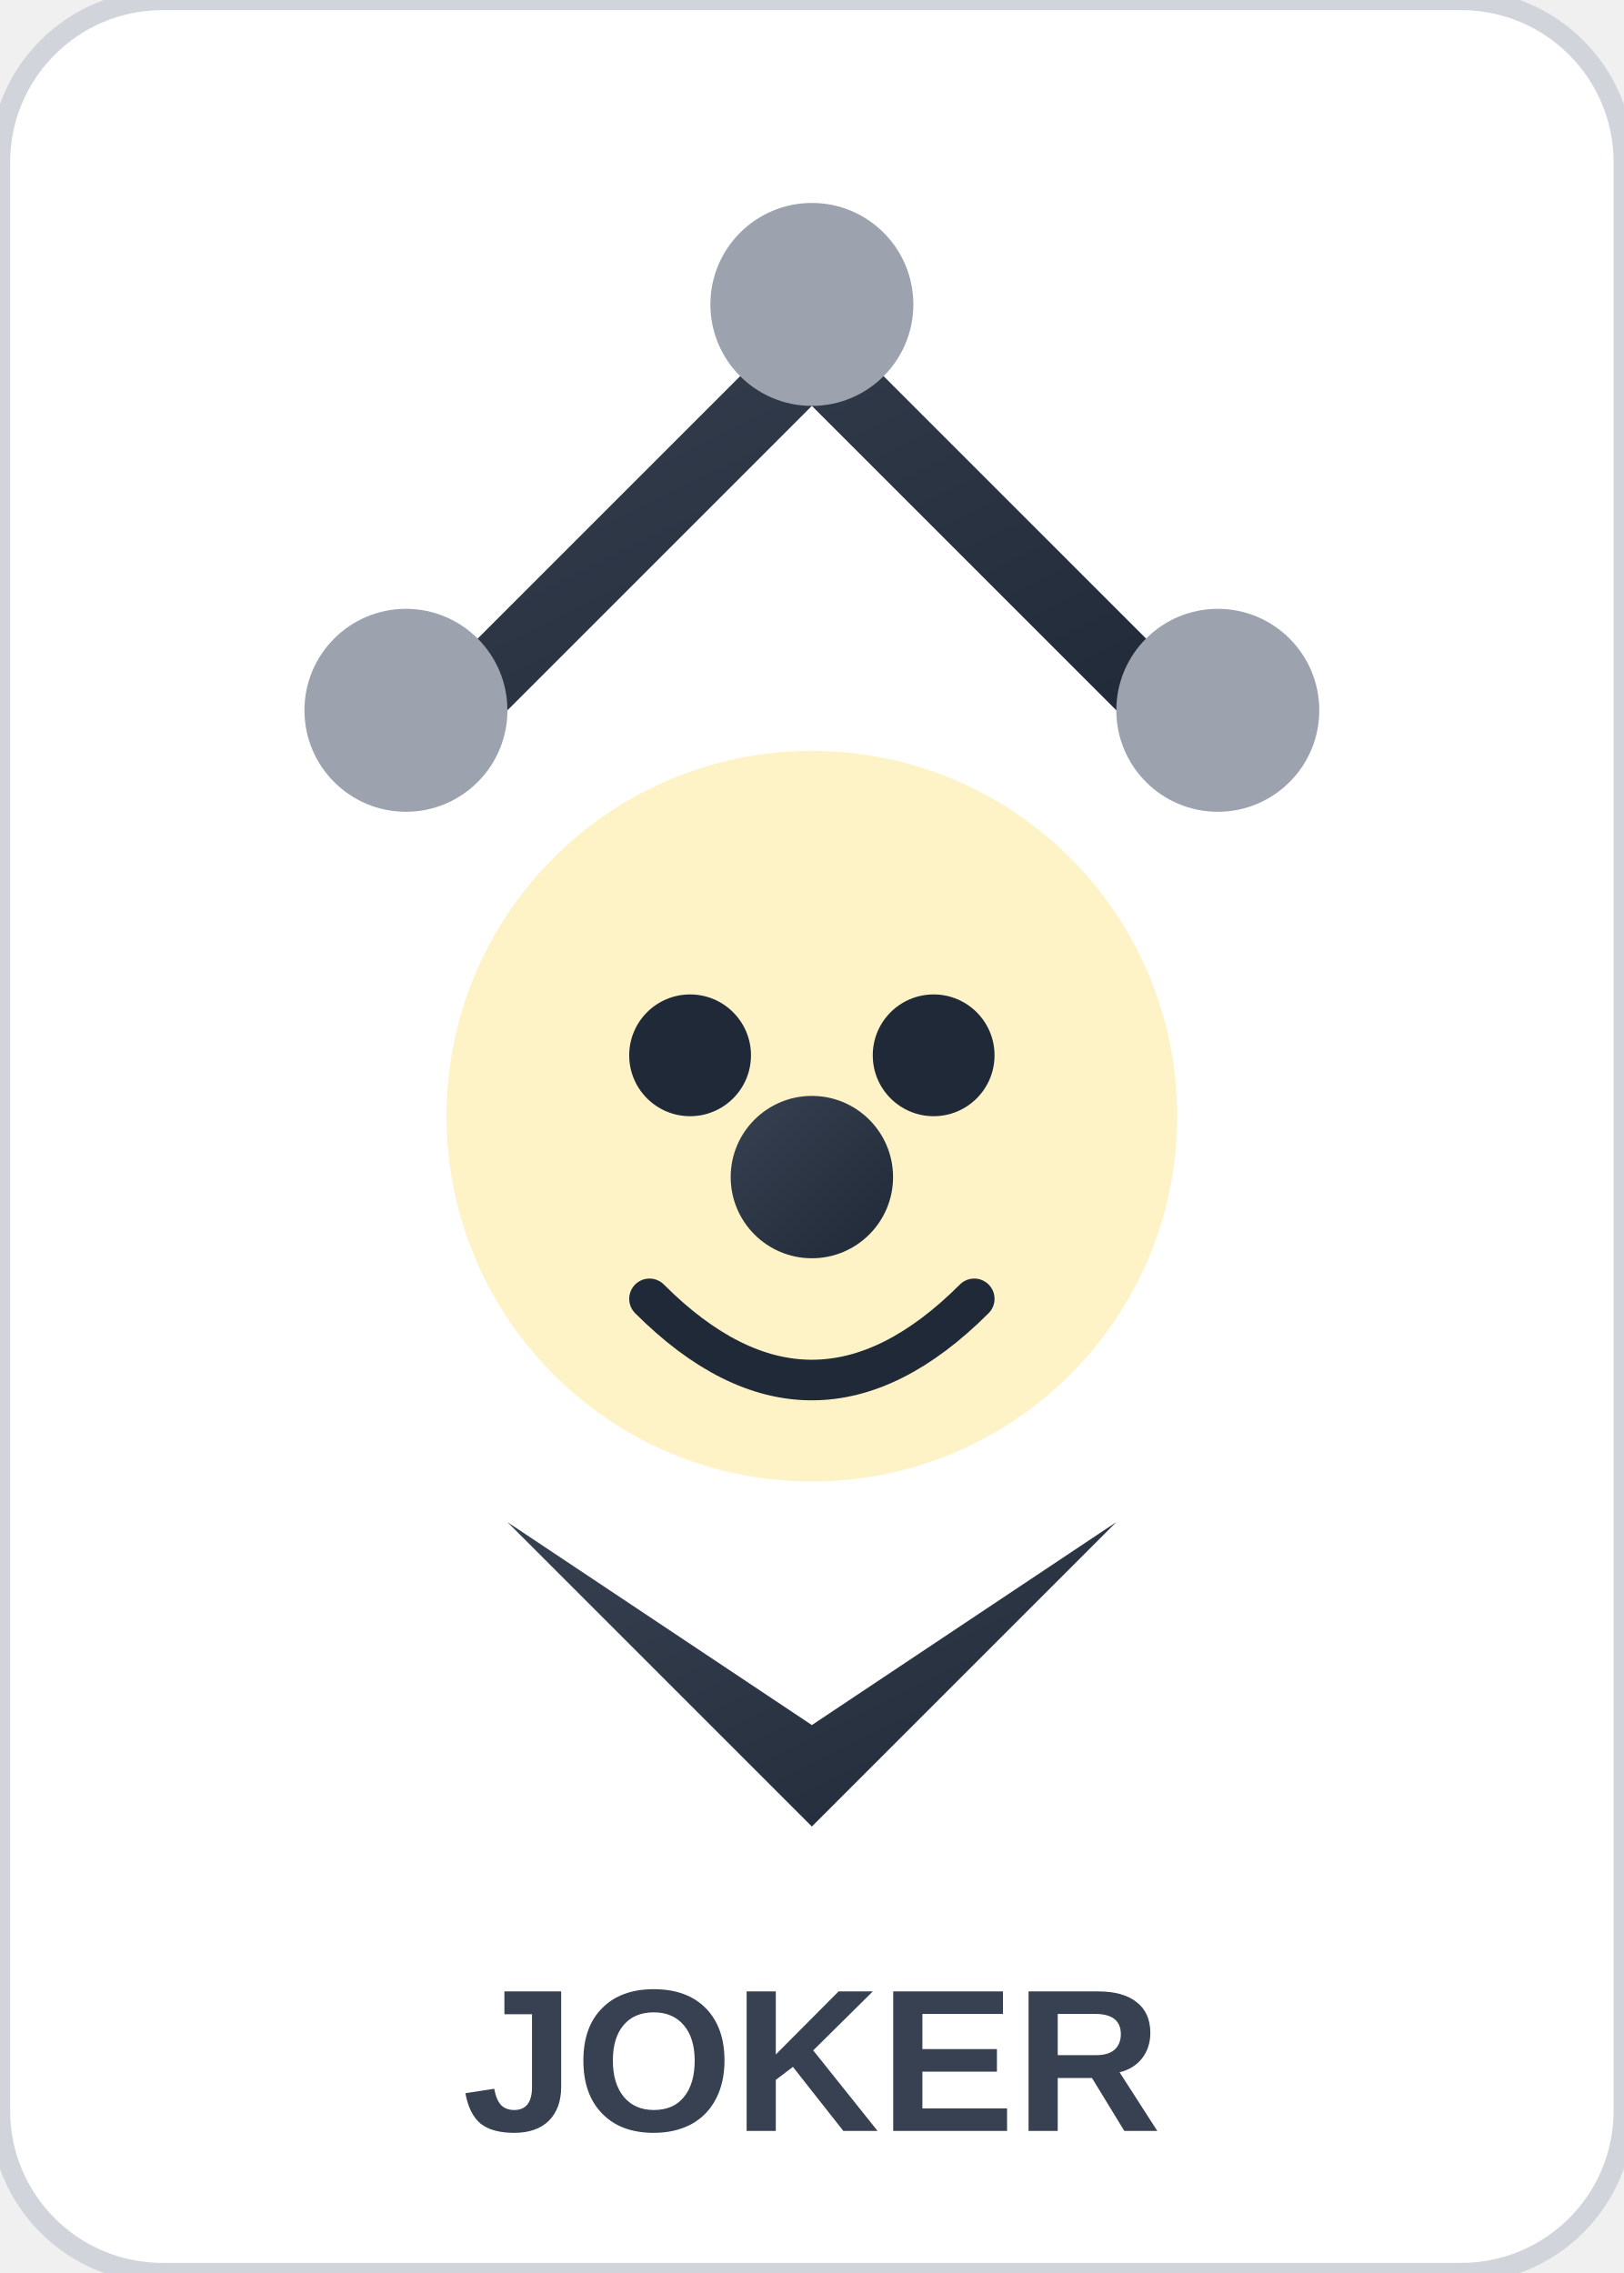
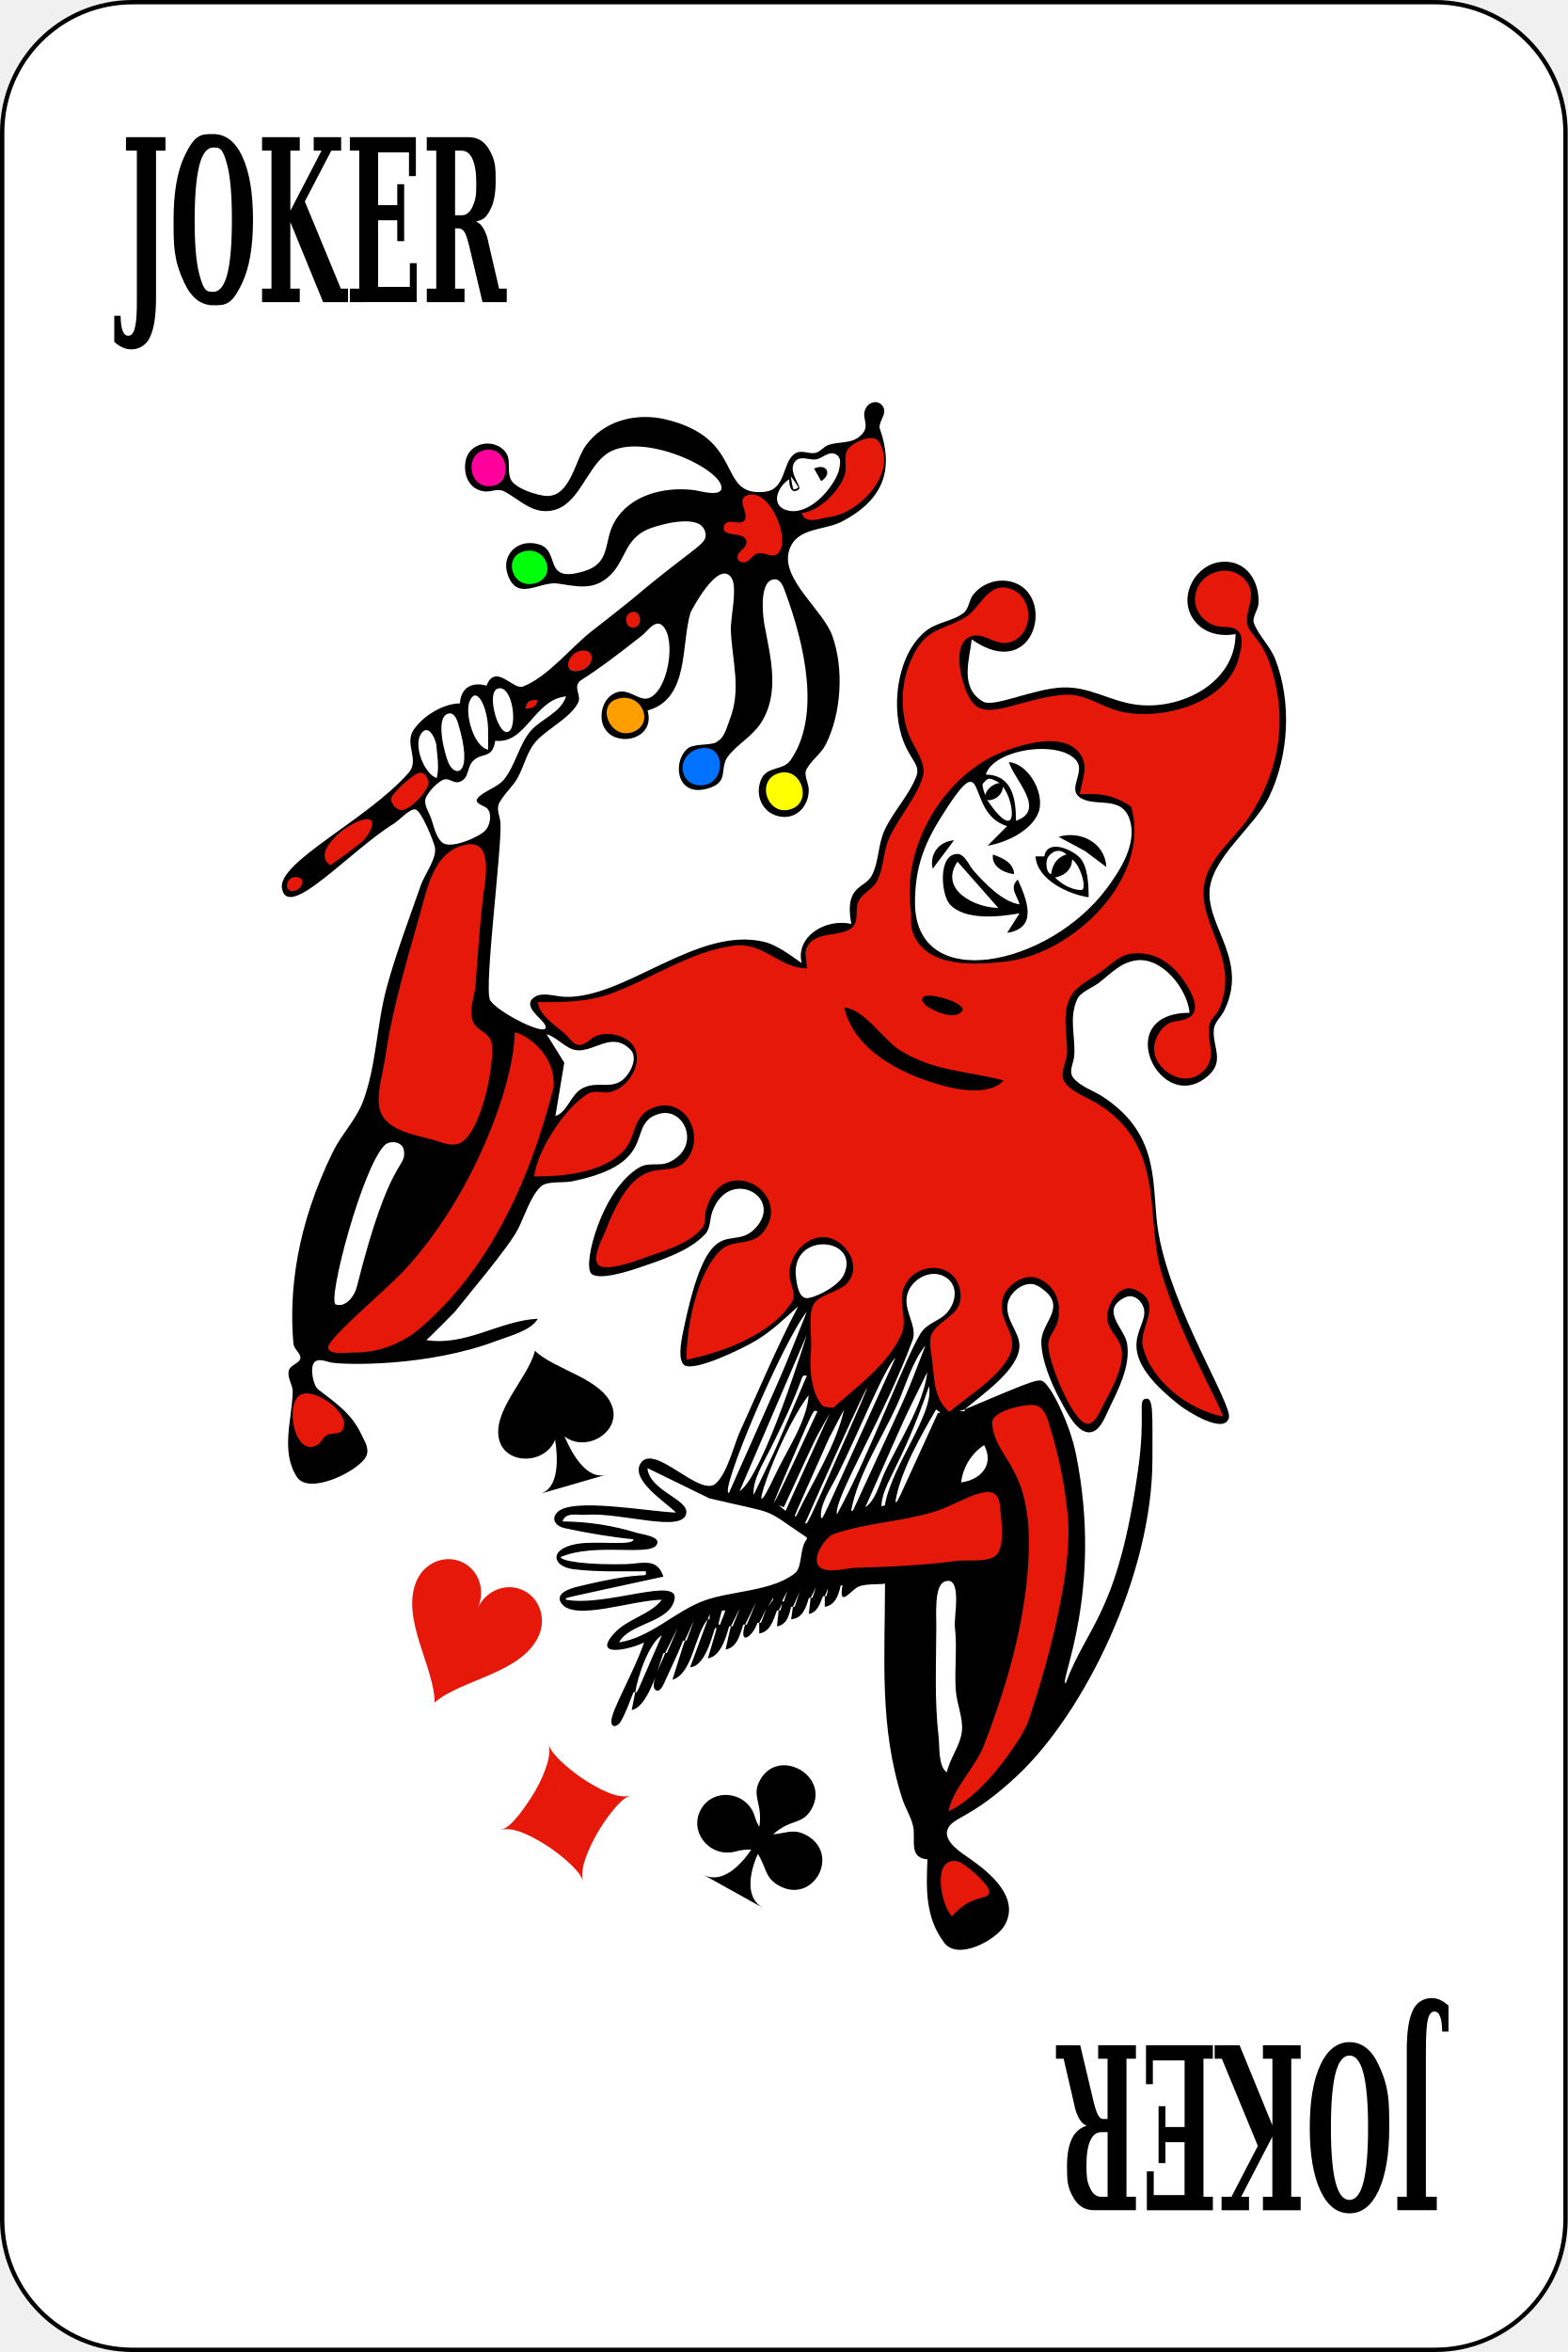
- <svg xmlns="http://www.w3.org/2000/svg" viewBox="0 0 80 112">
-   <defs>
-     <linearGradient id="blackGradient" x1="0%" y1="0%" x2="100%" y2="100%">
-       <stop offset="0%" style="stop-color:#374151" />
-       <stop offset="100%" style="stop-color:#1f2937" />
-     </linearGradient>
-   </defs>
-   <rect width="80" height="112" rx="8" fill="white" stroke="#d1d5db" stroke-width="1" />
-   <path d="M20 35 L40 15 L60 35 L55 35 L40 20 L25 35 Z" fill="url(#blackGradient)" />
-   <circle cx="20" cy="35" r="5" fill="#9ca3af" />
-   <circle cx="40" cy="15" r="5" fill="#9ca3af" />
-   <circle cx="60" cy="35" r="5" fill="#9ca3af" />
-   <circle cx="40" cy="55" r="18" fill="#fef3c7" />
-   <circle cx="34" cy="52" r="3" fill="#1f2937" />
-   <circle cx="46" cy="52" r="3" fill="#1f2937" />
-   <circle cx="40" cy="58" r="4" fill="url(#blackGradient)" />
-   <path d="M32 64 Q40 72 48 64" stroke="#1f2937" stroke-width="2" fill="none" stroke-linecap="round" />
-   <path d="M25 75 L40 85 L55 75 L50 80 L40 90 L30 80 Z" fill="url(#blackGradient)" />
-   <text x="40" y="105" font-family="Arial, sans-serif" font-size="10" font-weight="bold" fill="#374151" text-anchor="middle">JOKER</text>
+ <svg xmlns="http://www.w3.org/2000/svg" width="360" height="540" preserveAspectRatio="none" viewBox="0 0 360 540">
+   <rect width="359" height="539" x=".5" y=".5" fill="#fff" stroke="#000" rx="29.94" ry="29.94" />
+   <path d="M332.63 460.46v5.97h-1.45q-.05-2.38-.48-3.48-.43-1.12-1.3-1.11-1.1 0-1.53 1.88-.43 1.9-.43 7.07v33.57h2.5v3.08h-9.06v-3.08h2.17v-33.77q0-6.15 1.38-9a4.6 4.6 0 0 1 4.42-2.84q.94 0 1.87.42.94.44 1.9 1.29m-22.71 8.4q4.26 0 6.68 5.22c2.42 5.22 2.43 8.3 2.43 14.42s-.81 10.93-2.43 14.42-3.84 5.24-6.68 5.24q-4.3 0-6.71-5.23-2.43-5.23-2.43-14.43t2.44-14.42 6.7-5.22m0 3.08q-2.18 0-3.23 4.08t-1.05 12.48 1.05 12.5q1.05 4.08 3.23 4.08 2.15 0 3.2-4.12t1.05-12.47q0-8.31-1.05-12.43t-3.2-4.12m-11.23-2.36v3.08h-2.16v31.7h2.16v3.09h-8.66v-3.09h2.16v-13.8l-7.16 13.8h1.8v3.09h-6.3v-3.09h2.27l6.06-11.68-8.27-20.02h-1.65v-3.08h5.73l7.53 18.39v-15.3h-2.17v-3.1zm-20.16 0v3.08h-2.16v31.7h2.16v3.09h-15.16v-8.93h1.58v5.45h7.08v-12.14h-4.4v4.79h-1.57v-13.06h1.58v4.79h4.4v-15.3h-7.29v5.46h-1.58v-8.93zm-28.95 18.46q-.99-.33-1.68-1.49a10 10 0 0 1-1.2-3.36l-2.44-10.53h-1.76v-3.08h5.57l2.71 11.43q.8 3.55 1.35 4.52c.55.97.87.98 1.52.98h.7v-13.85h-2.16v-3.09h8.67v3.09h-2.17v31.7h2.17v3.08h-9.66q-2.95 0-4.56-2.65c-1.6-2.65-1.6-4.28-1.6-7.53q0-3.96 1.14-6.26a5.4 5.4 0 0 1 3.4-2.96m4.78 1.49h-1.49q-1.6 0-2.49 1.93-.87 1.92-.88 5.5c-.01 3.59.3 4.23.88 5.5s1.42 1.9 2.5 1.9h1.48zM26.24 78.48V72.5h1.45q.05 2.37.48 3.48t1.3 1.1q1.1 0 1.52-1.88c.42-1.88.44-3.61.44-7.07V34.57h-2.5V31.5H38v3.09h-2.17v33.77q0 6.15-1.37 9a4.6 4.6 0 0 1-4.43 2.84q-.93 0-1.87-.43a6 6 0 0 1-1.9-1.28m22.71-8.4q-4.26 0-6.68-5.23c-2.42-5.23-2.43-8.29-2.43-14.41q0-9.19 2.43-14.43c2.43-5.24 3.84-5.24 6.68-5.24q4.3 0 6.71 5.23t2.42 14.44q0 9.18-2.43 14.41c-2.43 5.23-3.86 5.23-6.7 5.23m0-3.09q2.18 0 3.23-4.08t1.05-12.47q0-8.42-1.05-12.5c-1.05-4.08-1.78-4.08-3.23-4.08q-2.15 0-3.2 4.12T44.7 50.44t1.05 12.44c1.05 4.1 1.77 4.11 3.2 4.11m11.23 2.37v-3.09h2.16v-31.7h-2.16V31.5h8.66v3.09h-2.16v13.8l7.16-13.8h-1.8V31.5h6.3v3.09h-2.26L70 46.26l8.27 20.01h1.65v3.09H74.2l-7.53-18.39v15.3h2.17v3.09zm20.16 0v-3.09h2.16v-31.7h-2.16V31.5H95.5v8.93h-1.58v-5.45h-7.09V47.1h4.4v-4.8h1.58v13.07h-1.58v-4.8h-4.4v15.3h7.29v-5.45h1.57v8.93zm28.95-18.47q.99.32 1.68 1.49a10 10 0 0 1 1.2 3.36l2.44 10.53h1.76v3.09h-5.57l-2.71-11.44q-.8-3.54-1.35-4.52-.56-.97-1.52-.97h-.71v13.85h2.16v3.08h-8.66v-3.09h2.17v-31.7H98V31.5h9.66q2.95 0 4.56 2.66c1.6 2.66 1.6 4.27 1.6 7.52q0 3.97-1.13 6.26c-1.13 2.3-1.9 2.52-3.41 2.96m-4.78-1.48h1.5q1.6 0 2.49-1.93c.89-1.93.88-3.13.88-5.51s-.3-4.22-.88-5.49-1.42-1.9-2.5-1.9h-1.48z" />
+   <path fill="#E6180A" d="m216.95 427.7-1.5 2.92 1.55 10.12 4.04-.7 8-5.44-8.9-8.5zm75.94-274.53c-3.92-6.29-5.86-10.07-5.45-12.55.37-2.25 3.06-5.13-2.56-9.6-3.34-2.65-17.56 1.32-7.8 13.12 9.08 1.14 7.87-.82 5.9 8.89-13.64 14-21.3 9.54-33.97 6.32-15.57-2.63-18.97 6.96-25.83.94-6-20.37 3.72-12.54 6.82-11.29 7-2.98 5.28-.84 7.1-9.17-3.63-5.8-1.8-4.4-7.6-5.99-4.77 2.22-3.05.66-7.44 7.26-10.38 4.53-16.12 6.27-15.03 24.83 5.2 11.03 4.44 8.3 4.35 12.63-8.27 12.88-6 7.56-10.33 22.93-5.7 4.93-4.5 2.53-4.85 10.15-1.69 4.24-11.8-2.1-11.38 10.3-16.1-9.66-20.24-5.45-42.51 4.87-11.73 3.13-7.56 2.66-18.27 2.4-1.49.74-4.15-.05 7.45 11.22 4.33-.27 2.12.18 10.05-2.19 1.42.93 8.88 2.83.42 11.29-4.27.1-8.93-1.6-17.7 13.94-1.26 2.23-1.6 5.14-2.6 8.35 19.3-3.55 14.35-1.83 22.76-7.34 7.6-16.76 12.7-8.5 14.4-2.68-4.04 6.97-1.43 5.32-11.17 6.7-8.5 8.45-5.72 3.72-11.87 21.59 4.06 3.85 17.19-1.24 26.28-7.55 1.04-5.52 2.01-13.23 12.78-8.4 1.85 5.03 2.09 2.85-1.2 9.18-11.17 3.32-9.81 1.04-16.33 21.65 0 9.88-1.4 8.26 5.45 7.2 13.36-6.37 13.1-5.37 20.44-13.55-4.26-18.36 9.77-12.34 9.98-12.27 2.71 4.35 5.46 5.62-7.52 12.49.33 22.78-.22 17.93 1.83 24.12 3.1.84 4.8 4.12 20.38-15.94-.13-11.69-1.1-14.64 8.22-15.17 8.79 5.28.97 10.54-3.3 13.9.43 6.7.05 15.94 5.62 19.18 14.25-12.1 11.05-8.6 15.04-15.8-2.44-7.98-5.58-12.33 3.86-15.37 6.85 5.55 6.56 3.8 2.18 14.25 3.88 13.29 1.72 8.91 9.06 19.4.73-.02 6.3 2.21 9.98-18.35-4.68-7.68-4.2-6.97-1.06-11.99 4.74-.08 3.29-.97 6.05 3.88-2.74 8.94-4.26 15.46 16.93 25.4 2.42-1.99 2.62 4.26-14.12-37.53-1.7-15.58-.95-10.28-3.17-23.42-6.98-11.28-3.1-7.33-17.77-17.07.16-14.9-.23-10.5 1.54-19.82 16.33-11.12 14.19-11.03 24.24-3.6 3.66 9.46 3.84 8.3-1.4 8.4-5 2.81-3.67.88-5.48 8.25 5.46 9.54 7.87 7.13 12.85 5 3.8-9.79-1.7-7.18 3.59-14.66 4.95-15.68-7.5-19.94-2.16-32.8 5.14-6.6 8.01-10.09 10.66-13.2 8-18.24 5.1-24.84 3.66-32.73M250.7 210c-16.59 10.6-10.55 8.26-26.44 11.06l-10.08-2.09-4.74-6.77c.38-15.06-1-9.62 5.4-23.88l6.79-10.05 11-6.13s3.34-.37 4.68-.57l6.46-.43 4.6 3.67c-1.16 6.53-1.07 4.86-.6 7.71 6.76.63 4.11-.1 11.64 3.55l.94 5.93c-3.34 11.2-1.25 7.07-9.65 18" />
+   <path fill="#E6180A" d="m248 158.9.82.96-13.7 12.29-.82-.96zm-130.39 77.27 6.22 1.4 4.37 7.47-4.82 23.27-12.5 23.36-19.16 19.77H74.84l-2.72-3.7 21.52-19.5 17.24-28.27zm110.03 89.42 2.7-2.04 7.76-1.92 2.48 2.26 4.16 15.81 1.46 8.58-1.13 16.03-6.4 26.1-4.73 11.5-7.65 9.94-9.34 6.44.68-4.52 7.87-12.98 4.61-13.67 4.16-18.4 1.46-13.1-2.02-14.68-5.85-10.5zm-58.9-212.77 7.86.69 4.32 9.85-3.3 7.18-10.87-1.34-1.75-10.18zm24.47-9.9 6.46-3.16 2.58.9.93 3.35v3.13l-1.83 5.29-6.37 5.74-11.16 2.57-.8-3.1 3.97-1.24 5.44-5.36z" />
+   <path fill="#FF009C" d="M116.31 107.36c0 2.48-1.9 4.5-4.23 4.5s-4.22-2.02-4.22-4.5 1.89-4.5 4.22-4.5 4.23 2 4.23 4.5" />
+   <path fill="#00FF0A" d="M126.19 130.2c0 2.3-1.97 4.17-4.4 4.17s-4.4-1.87-4.4-4.18 1.97-4.18 4.4-4.18 4.4 1.87 4.4 4.18" />
+   <path fill="#FF9E00" d="M148.26 164.33c0 2.4-2.14 4.36-4.77 4.36-2.64 0-4.78-1.95-4.78-4.36s2.14-4.36 4.78-4.36c2.63 0 4.77 1.95 4.77 4.36" />
+   <path fill="#0072FF" d="M165.95 176.06c0 2.65-2.1 4.8-4.67 4.8s-4.68-2.15-4.68-4.8 2.1-4.8 4.68-4.8a4.74 4.74 0 0 1 4.67 4.8" />
+   <path fill="#FF0" d="M184.62 181.97c0 2.93-2.12 5.3-4.74 5.3s-4.74-2.37-4.74-5.3 2.12-5.29 4.74-5.29 4.74 2.37 4.74 5.3" />
+   <path fill="#E6180A" d="M135.67 149.91c.68 1.13.05 2.76-1.41 3.65-1.47.9-3.21.7-3.9-.43s-.05-2.76 1.41-3.65c1.47-.89 3.21-.7 3.9.43m11.35-7.58c0 1.06-.73 1.9-1.64 1.9s-1.65-.84-1.65-1.9.74-1.9 1.65-1.9 1.64.85 1.64 1.9m-23.35 18.24c.2.23.05.68-.4 1.18s-1.1.98-1.72 1.23-1.08.24-1.22-.03c-.2-.22-.05-.68.4-1.18.44-.5 1.1-.98 1.72-1.23s1.09-.24 1.22.03m-34.96 22.98 7.75-7.23 3.62 3.66-7.75 7.22zm-15.9 11.9 11.28-9.14 3.22 3.73-11.29 9.14zm-3.57 6.16c.38.42.4 1.1.08 1.75s-.97 1.17-1.66 1.36c-.7.19-1.32.01-1.64-.46-.38-.43-.4-1.1-.07-1.75s.97-1.18 1.65-1.37 1.32 0 1.64.47M68.1 320.08l2.98-1.08 4.3 2.3 3.9 3.65.04 3.87-8.32 4.35-4.17-2.78.42-8.31zM113 195.66c-3.21 42.7-4.63 34.53 2.85 43.24-7.07 27.27-4.01 22.3-12.86 26.33-20.22-7.65-16.65-4.57-17.67-13.24 7.9-38.74 4.48-26.02 14.25-53.8 2.12-3.45 10.27-7.34 13.43-2.53m77.95 155.86 26.34-6.06 6.82-2.93 4.97-.48 1.3 2.4.12 11.88-2.1 1.98-37.18 2.94-3.81-.68-.26-5.08z" />
+   <path d="m243.08 192.12 6.1 3.28 4.88 3.66c-.3-5.61-5.96-8.43-10.98-6.94m-3.26 4.5h-2.03c.38 5.36 7.5 8.69 12.2 9.39 0-2.66-.12-7.27-2.15-9.23-1.97-1.9-7.37-4.16-8.02-.17m.77.28c.34-.6 2.2-2.7 4.32-.7-.7.18-3.1.98-3.52 4.5-1.14-.24-1.34-2.65-.8-3.8m8.01 7.35c-.3.31-3.56.04-6.33-2.78 3.94-.79 3.93-3.75 3.92-4.16 1.96 1.44 3.23 6.12 2.41 6.94" />
+   <path d="M247.96 182.32c.3-2.37 1.67-5.38.81-7.76-2.99-8.23-17.65-2.86-22.37-.08-11.44 6.74-19.12 21.14-17.25 34.39.26 1.83-.24 3.48.47 5.3 3.16 8.18 14.24 7.37 21.26 6.6 15.58-1.7 33.6-19.18 28.87-35.59-4.92-3.28-8.2-2.86-11.8-2.86m-21.72-2.98c.78-.79 1.22-.8 3.36.46-.9-.13-3.18 1.22-3.28 2.79 0 0-.5-1.08-.57-1.65-.1-.77-.37-.74.49-1.6m4.07 1.3c2.65 3.04 3.93 14.04-3.65 3 1.16.39 3.56-.81 3.65-3m23.86 23.32c-13.31 17.92-44.03 24.4-44.04 3.27 0-7.92 2-13.35 6.22-20 10.98-17.35 4.95-.53 14.93 2.44l-4.47 4.5c4.23-.73 9.72-3.25 11.56-7.35 1.88-4.22-2-11.44-6.68-11.85 1.06 3.86 8.8 11.03 1.62 13.48 0-5.05-.81-10.47-6.91-10.62 1.78-5.94 17.08-8.07 20.85-3.12 1.9 2.5-1.88 6.2.48 8.17 3.38 2.82 9.98-.74 11.79 5.57 1.56 5.45-2.32 11.42-5.35 15.51" />
+   <path d="M234.13 207.64c-3.96-.6-8-4.86-10.58-7.76-.93-1.05-2.03-3.82-3.66-3.82-4.58 0-3.76 9.27-1.83 11.49 3.4 3.9 11.6 2.96 16.07 2.13l-2.85 4.5c7.25-1.14 4.48-7.74 2.44-12.25-2.03 1.94-.18 3.51.4 5.7m-14.24-9.8 9.36 10.61c-5.17 0-13.76-4.08-9.36-10.61m-32.94-90.24 1.63 2.86c2.66-1.63 1.22-4.21-1.63-2.86m27.25 91.87 4.88-6.53c-3.4.23-5.7 3.13-4.88 6.53m18.7 1.23c-.2-2.66-2.58-3.68-4.87-4.5-.4 2.72 2.44 4.23 4.88 4.5m-39.04 30.62c2.44 10.54 14.63 16 24 18.28 3.67.89 9.9 1.57 12.61-1.54-8.3-2.16-15.9-2.06-23.59-6.78-4.07-2.5-8.34-9.55-13.02-9.96m26.99.92c1.64-1.8-7.54-4.54-8.8-3.36-.95.91.7 2.12 1.34 2.49 1.71 1 5.7 2.81 7.46.87" />
+   <path d="M292.83 151.3c-1.16-2.99-3.76-5.33-4.86-8.15-.55-1.43.93-3.04 1.02-4.51.32-5.2-2.8-10.14-8.5-9.64-5.9.51-9.92 7.71-6.62 12.9 2.16 3.4 6.13 4.37 9.87 3.68-.1 11.47-12.9 17.68-23.18 16.15-5.9-.87-10.43-4.16-16.67-3.89-6.56.29-15.68 4.65-18.12 3.25-5.5-3.16-3.12-9.7-2.62-14.29 14.6 10.3 19.64-10.66 8.95-13.28a8.6 8.6 0 0 0-8.69 3.1c-.88 1.2-.93 3.13-2.1 4.08-2.32 1.88-6.1 2.1-8.66 4.14-5.43 4.32-7.22 12.99-6.52 19.52 1.02 9.53 5.59 10.41 4.32 13.81-1.61 4.32-5.33 8.14-7.31 12.4-1.53 3.27-1.3 7.39-2.95 10.46-1.64 3.07-6.37 2.11-4.7 11.1-5.7-1.34-12.87 2.75-11.4 8.98-2.45-1.7-5.6-4.12-8.53-4.85-15.37-3.8-32.16 13.2-45.96 12.6-2.04-.08-5-1.16-6.8.02-3.1 2.02 1.5 4.82 2.32 6.34 2.04 3.78-11.24-2.9-12.6-5.66-1.41-2.85 2.82-35.4 2.4-40.71-.12-1.5-1-2.97-.3-4.43 1.04-2.1 3.1-3.74 4.26-5.85 1.59-2.9 2.13-6.2 4.49-8.66 2.58-2.7 7.59-5.14 9.36-8.53.79-1.52-.66-2.92-.05-4.3.68-1.51.49.13 14.8-11.21 1.21-.96 3.03-3.84 4.69-2.2 3.21 3.19 1.2 15.04-3.17 16.6-2.32.83-4.6-2.47-7.6-1.23-2.14.88-3.24 3.08-3.26 5.31-.06 7.9 12.81 6.6 10.57-1.23 9.65-2.64 7.64-15.1 9.85-22.45.07-.23 6.32-12.35 9.37-8.08 1.54 2.17-.22 9.3-.1 12.16.3 7.05 2.46 13.48-.24 20.42-.61 1.55-1.17 4.08-2.7 4.94-1.07 1.16-4.5.49-6.67 1.5-4.03 2.87-3.1 12.07 4.91 9.23 4.32-1.53 2-4.47 4.06-7.2 2.16-2.83 5.6-4.59 7.55-7.65 4.44-6.93 2.18-15.1.82-22.46-.4-2.16-1.36-10.53 2.42-10.53 1.43 0 2.05 2.12 2.44 3.18 4.28 11.65 8.2 28.22 1.1 38.38-1.72 2.46-5.47 1.25-6.78 4.5-1.41 3.52.27 7.49 4.07 8.35 4.07.93 7.07-2.43 6.9-6.3-.07-1.45-1.21-3.17-.5-4.5 1.14-2.13 3.31-3.5 4.43-5.72 3.6-7.17 4.18-17.37 1.5-24.9-2.13-5.97-11.94-13.07-9.93-19.6 1.66-5.42 8-4.46 12.24-6.7 9.6-5.07 11.86-12.06 8.55-21.4-.23-1.64 1.77-3.23.79-4.91-.88-1.51-2.84-1.3-3.75 0-1.82 2.59 1.5 4.41-1.8 6.95-2.05 1.6-4.72 1-7.04 1.85-1.08.39-1.85 1.58-2.95 1.8-1.75.34-3.3-.97-4.97.36-2.63 2.1-1.83 8.08-6.72 8.58-11.21 1.13-4.08-12.24-22.78-16.65-6.65-1.57-14.14.25-18.31 6.1-2.42 3.39-3.54 11.68-8.94 11.5-2.1-.08-7.43-1.76-8.28-3.9-1.05-2.65.71-5.24-2.33-7.26-2.85-1.9-7.15-.6-7.94 2.86-.74 3.26.66 6.86 4.32 7.26 1.48.16 3.04-.75 4.4-.05 3.69 1.9 6.46 5.3 11.06 4.43 5.99-1.13 7.72-9.2 12.2-12.75 7.3-5.78 25.93 2.63 26.7 7.23.46 2.69-5.15.96-6.37.82-6.78-.81-14.64 1.1-18.2 7.35-2.58 4.52-.66 9.4-7.01 11.3-9.52 2.88-5.3-4.57-10.18-6.13-4.8-1.55-8.8 2.19-7.38 6.67 2.12 6.64 7.32 1.73 11.45 2.26 4 .52 7.73 1.7 11.37-1.2 4.6-3.65 3.68-9.24 10.19-11.54 2.7-.95 11.1-3.23 12.34.69.98 3.1-1.5 2.79-16.82 15.76a569 569 0 0 1-9.08 7.17c-4.86 3.76-10.14 10.57-15.88 12.78-2.27.88-6.27-5.5-8.37-.2-3.38-.98-5.94.55-6.1 4.08-3.79 0-8.57 2.9-10.68 6.14-2.13 3.25 1.5 6.84-1.12 9.81-9.54 10.83-30.11 20.47-29.07 26.5 1.33 7.67 15.66-8.7 25.82-14.93 1.05-.65 3.58-3.45 4.83-3.18 1.39.3 4.2 7.33 4.48 8.73.48 2.45-2.4 6.26-3.21 8.57-2.73 7.84-5.73 15.69-7.9 23.69-2.28 8.42-2.35 17.98-5.44 26.13-1.57 4.12-4.89 7.44-6.85 11.43-8.36 17.03-10.17 31.95-9.1 44.1.12 1.28 1.63 2.14 1.6 3.26-.02 1.23-2.28 1.54-2.64 2.89-.46 1.74.9 3.24.87 4.87-.11 6.28-2.86 13.68.98 19.6 2.77 4.26 14.18-1.36 15.87-4.7.9-1.8-.38-3.56-1.09-5.1-2.16-4.7-5.9-7.23-9.9-10.3-1.14-.88-1.96-4.96-.92-6.19.91-1.07 2.67-.26 3.77-.02 2.9.6 22.2 1.09 38.24-5 2.8-1.05 7.82-2.31 9.35-5.03-8.7.41-16.47 6.36-25.62 4.9.14.03 6.54-6.46 6.54-6.46 2.87-3.64 12.3-14.77 14.43-18.85 1.5-2.87 2.96-7.74 5.36-9.96 1.41-1.31 5.15-.77 7.02-1.15 21.05-4.23 11.98-13.5 20.33-15.57 5.7-1.42 9.58 7.74 2.04 11.17-2.26 1.02-4.58-.16-6.92 1.25-8.43 5.07-12.86 21.91-10.98 24.22 1.54 1.88 9.05-.59 10.98-1.25 4.95-1.7 11.55-3.76 15.23-7.7 1.26-1.36 1.04-3.42 1.63-5.1 3.7-10.5 16.63-3.5 9.94 3.68-5.67 6.1-10.72-5.67-16.76 24.5-.31 1.53-1.09 5.81.38 6.94 2.18 1.69 13.4-3.72 16.6-5.67 3.68-2.25 6.42-4.94 9.59-7.8-4.88 9.26-8.95 19.04-13.3 28.58-1.54 3.38-2.88 9.55-5.61 12.08-3.64 3.38-14.18-9.48-17.29-4.6-2.44 3.84 6.09 9.14 8.14 11.3-6.88-.3-23.9-3.52-27.25-.08-1.62 1.65-.22 3.24 1.62 3.64 5 1.1 10.78 2.06 15.86 2.57 0 1.63-8.54.25-13 1.06-6.6 1.18-5.61 5.2-.82 5.8 5.41.68 11.23.48 16.67.48 0 2.03 1.22-.62-15.86 3.58-1.63.4-5.35 1.59-3.41 3.95 3.17 3.88 15.9-.85 22.93-1-2.61 3.46-7.9 4.34-10.98 7.76-5.24 5.83 4.14 3.52 6.91 2.04-2.36 7-7.85 16.1-7.52 18.38.2 1.38 1.42.82 2.02 0 1.3-2.11 2.14-4.7 3.06-6.95h.41c.5-3.4 3.1-11.23 6.1-13.06-6.33 14.52-5.51 13.06-6.1 13.06l-.82 4.09c2.26-.37 4.1-4.01 5.43-7.52-.43 1.35-.57 2.52.09 2.95 1 .67 1.81-1.33 2.1-1.96 1.36-3.1 2.96-6.2 4.18-9.4h.4c2.72-6 2.58-5.99.41 0-.57 0 .01-1.32-3.25 8.98 4.68-1.39 5.07-10.47 8.13-13.88l.4-1.22c0 1.46.14 1.22-.4 1.22l-4.07 11.03c3.26-.27 4.77-6.13 5.7-8.98.57 0 .7-1.03-1.63 6.94 2.95-.48 4.15-4.77 4.88-7.35h.4c2.72-5.46 2.58-5.44.41 0-.57 0-.23-.77-1.62 5.3 2.64-.4 3.32-3.44 4.06-5.71h.41l2.35-4.75h.04L171.5 373h-.4c-1.52 4.9 1.62 3 2.84-.4.57 0 .16.49 2.03-3.28-1.4 3.76-1.06 3.26-1.62 3.27v2.45c2.56-.4 3.25-3.09 4.07-5.3.54 0 .27.26 1.22-1.64-.49 1.96-.27 1.63-.82 1.63l-.4 3.68c2.24-.4 2.77-2.45 3.25-4.5.56 0 .2.5 1.94-3.45-1.3 3.96-.98 3.45-1.53 3.46l-.4 2.85c2.6-.2 3.4-2.6 4.06-4.9.54 0 .2.4 1.63-2.45-.95 2.87-.68 2.45-1.22 2.45l-.41 3.68c1.98-.36 2.55-2.36 3.25-4.08.5 0 .32.26 1.06-1.62l.07.04c-.35 1.86-.22 1.57-.72 1.57v2.45c2.44-.4 3.14-2.67 3.66-4.9h.4c-.94 5.45 1.97.99 3.74.25 1.63-.67 4.23-.43 6.03-.66 0 16.98-1.36 32.88 3.98 49.4.68 2.1 1.92 4 2.44 6.14.76 3.03-1.19 7.4 3.33 7.75-.29 6.8-.54 13.38 3.9 19.2 3.13 4.1 11.95-.7 13.85-4.09 3.5-6.24-3.16-11.86-7.99-15.25-1.7-1.2-6.2-3.9-5.15-6.71 1.1-2.95 5.38-2.34 16.11-12.45 15.39-14.5 30.94-46.06 30.94-72.56 0-10.76.25-14.23-1.55-13.89-1.92.37.1 3.15-1.75 16.34-4.67 33.09-11.6 35.53-16.63 49-1.66 0 8.8-20.9 2.36-52.68-1.47-7.25-5.96-16.1-7.73-16.74-1.18-.43-2.6.1-17.81 6.53 0 .54.24.4-1.22.4l1.22-.4c3.64-3.15 12.68-9.2 12.57-14.7-.07-3.26-3.2-5.71-2.73-9.39.32-2.45 3.03-4.91 5.6-4.7 1 .1 1.79.66 2.56 1.24 5.48 4.15-.4 7.56-.4 12.03-.01 4.1 2.35 9.8 4.33 13.35 1.26 2.25 4.18 8.62 7.57 7.24 1.81-.74 2.79-3.42 3.57-5.06 2.16-4.5 5.06-9.93 4.22-15.12-.57-3.53-6.41-7.72-.44-10.62 2-.97 4.03.93 4.35 2.86.78 4.67-8.19 9.11 8.18 21.94 1.45 1.15 10.18 6.86 11.29 2.87.85-3.05-13.03-24.6-16.16-42.37-1.83-10.38 1.1-22.25-12.8-31.37-2.12-1.38-5.1-2.31-6.75-4.3-1.21-1.48.1-3.5.2-5.16.3-4.4-1.3-8.57.7-12.96.7-1.57 3.71-2.75 5.04-3.78 2.77-2.16 4.95-4.64 8.54-5.1 5.95-.79 11.73 6.66 12.2 12.04-18.41.04-6.57 24.25 4.39 14.35 3.76-3.4.72-6.8 1.2-10.68.2-1.58 1.64-2.7 2.32-4.08 5.66-11.4-3.65-18.98-3.33-27.36.3-7.73 10.28-14.84 13.6-21.64 4.63-9.47 5.35-21.88 1.48-31.83m-147.79 16.87c-4.97 1.51-8.22-6.27-3.23-7.72 5.69-1.66 8.77 6.03 3.23 7.72m17.03 12c-6.03 1.32-7.43-6.78-1.56-8.27 6-1.51 6.24 7.24 1.56 8.27m19.96 5.46c-5.5 2.32-8.63-6-3.62-7.96 5.37-2.11 8.23 6.02 3.62 7.96m-69.1-74.03c-5.38.76-6.5-7.64-1.22-8.33 4.95-.64 6.25 7.61 1.22 8.33m81.7-8.35c1.1-1.66 5.97-3.96 7.28-1.74 4.3 7.31-4.84 16.37-11.3 17.17-2.03.25-5.7 1.92-6.5-.87 4.01-.4 8.82-5.18 9.93-8.98.48-1.64-.4-4.09.59-5.58m-11.34 8.7c-.15.15-.78.5-1.05.39s-.63-2.97-.63-2.97 1.83 2.43 1.68 2.58m-2.03-1.9c-.14 1.25.4 3.73 2.21 2.28.75-.6-2.92-4.33-.75-6.52 1.22-1.23 3.18-.11 4.64-.32 1.4-.2 2.85-1.87 4.34-1.29 4.43 1.73-3.8 14.3-10.44 13.09-4.58-.83-2.87-5.51 0-7.24m-15.05 11.03c.48-2.7 3.86 0 4.84-1.75.93-1.63-2.3-4.96.85-5.7 4.76-1.14 8.9 8.7 7.43 12.35-1.25 3.07-3.28.6-5.4 1.12-1.21.3-1.62 1.75-2.86 1.99-.8.15-1.68-.23-1.7-1.07-.06-1.72 2.65-2.25 1.94-4.07-.76-1.91-5.5-.58-5.1-2.87m-43.93 12.97c-5 .8-6.8-6.57-1.62-7.53 5.22-.97 7.4 6.6 1.62 7.53m22.78 6.52c2.03-.6 2.67 2.98.75 3.47-2.16.56-2.82-2.86-.75-3.47M79 327.27c-.44 2.64-2.6 1.35-4.1 2.34-.83.55-1.16 1.65-2.05 2.15-5.26 3-7.62-9.75-3.72-11.59 3.1-1.46 10.43 3.68 9.87 7.1m54.26-177.82c3.9-.74 3.18 4.03-.41 4.58-3.93.6-2.46-4.04.4-4.58m-9.77 11.23c-.3 1.69-1.25 1.9-2.84 2.05.3-1.79 1.15-2 2.84-2.05m-9.23-2.57c3.5-1.26 4.84 9.51 2.25 9.95-2.25.39-4.81-9.02-2.25-9.95m-6.33 2.69c1.7-3.51 4.04 1.9 4.16 6.41q.04 2.46.02 4.9c-3.26-.54-5.55-8.46-4.18-11.31m-5.02 3.05c1.3-.39 1.97 1.18 2.27 2.14 3.73 12.19-.73 12.76-2.26 8.98-.77-1.9-3.06-10.22-.01-11.12m-6.26 4.7c1.63-2.56 3.25.8 3.54 2.34.6 5.22.44 6.05.12 7.76-2.85-.94-5.4-7.35-3.66-10.1m-29.28 36c-2.29.21-1.68-3.06.4-3.2 2.68-.16 1.77 3-.4 3.2m15.86-11.38c-3.97 3.27-5.02 3.72-7.32 5.48-4.64-2.96 3.89-9.61 7.32-10.42 4.4-1.03 1.29 3.88 0 4.94m9.02-7.17c-1.29 0-2.9-1.83-2.27-3.06.66-1.31 4.96-5.3 6.34-5.52 1.45-.23 2.36 1.73 1.96 2.88-.54 1.87-4 5.54-6.03 5.7m6.66 1.63c-.47-1.21-1.43-2.65-1.24-4.01.19-1.4 3.25-4.69 4.68-4.72 1.2-.03 1.95 1.06 3.23.6 2.15-.77 1.65-3.26 2.96-4.69 2.07-2.26 4.53-.33 5.2-4.74 7.1.85 8.8-9.39 16.26-10.2-1.1 3.67-5.68 5.2-8.02 7.83-2.7 3.03-3.54 7.87-6.21 11.24-1.5 1.88-5.07 2.83-6.14 4.42-.77 1.15 1.66 1.66 2.23 2.23 1.24 1.23.67 3.96-.39 5.08-1.48 1.55-7.9 4.31-9.82 2.83-1.61-1.25-2.05-4.06-2.74-5.87m-10.55 75.28c1.23-1.19 4.08-.8 4.38 1.1.72 4.46-3.11.8-10.78 31.41-.56 2.25-2.56 4.8-4.83 4.09-2.1-.67 6.13-31.7 11.23-36.6m8.48 41.73a23.2 23.2 0 0 1-16.05 5.9c-1.3 0-4.86.6-5.43-.95-.68-1.87 13.1-13.24 17.39-17.84 16.36-17.57 25.42-43.53 25.45-54.71 1.6 0 9.57 4.44 8.93 12.62-5.9 23.44-15.92 42.66-30.3 54.98m28.69-67.2c2.44.67 4.4 3.4 6.91 3.68 4.07.45 8.15-4.48 12.38-.1 1.2 1.24.74 3.23 0 4.6-3.21 5.94-7.5 1.75-11.56 4.56-2.3 1.6-3.1 5.23-5.7 6.05l2.04-12.25zm57.3 55.94c-1.48-10.85 14.84-9.4 11.02-.81-1.08 2.44-5.54 4.93-8.13 5.44-2.23.44-2.67-3-2.9-4.63m-2.4 53.5c-1.89-1.58-2-1.46-.4-.82 8.6-18.62 6.29-13.93 10.57-21.65zm13.42-23.28c-1.74 8.2-7.4 16.9-10.98 24.5-.57 0-1.37 2.18 7.57-17.97zm-12.6 13c6.3-14.55 5.36-12.6 6.5-12.6-7.9 17.2-14.08 30.1-6.5 12.6m-4.48-3.61c9.22-18.37 6.56-17.15 8.54-17.15-8.87 20.79-5.8 13.9-12.2 27.36-.4-3.14 2.28-7.46 3.66-10.21m-6.91 9.4c12.04-28.03 8.61-20.07 15.45-35.94 0 0-9.9 32.29-15.45 35.93m15.86-22.06c-.3 5.8-5.05 12.74-7.5 17.97-8.02 17.08-.06-7.93 7.5-17.97m-.4-19.19c-7.02 17.48-3.11 8.33-17.9 41.65-2.36 0 12.34-34.74 17.9-41.65m-32.14 78.4h-.4c-.2.74-1.11 2.49-1.81 4.22 1.69-4.8 1.15-4.22 1.8-4.22 3.77-7.57 3.7-7.68.41 0m12.2-6.54c-.53 0-.55.59.39-3.16l.71-.12c.22.1-.11.66-1.1 3.28m12.2-5.71c-1.7 2.27-1.55 2.2 0-.4zm2.45.4c-.54 0-.63.44.7-2.22h.04zm5.28-14.28c-1.7 1.94-.99 6.38-2.68 7.75-5.24 4.25-14.7 4.06-20.9 6.34-6.75 2.48-12.24 8.45-19.53 9.59 2.36-4.5 11.5-4.43 12.71-9.79 1.26-5.53-15.72 1.7-24.9-.01 0-.59-2.56.15 22.36-5.3-1.43-4.5-5.03-2.96-8.56-2.87-8.82.24-15.03-.7-15.03-1.63 7.8-3.33 20.08-.17 21.96-2.69 1.52-2.01-3.53-2.56-4.47-2.86a59 59 0 0 0-17.08-2.62c.8-2.26 3.33-1.38 5.29-1.53 8.41-.62 22.68 4.4 23.16-.5.31-3.1-8.54-5.11-8.93-10.21l14.23 6.94c16.6 3.92 11.62 1.78 22.37 8.98zm-.4-3.68c10.33-23.55 20.3-44.42 9.7-20.42-10.03 22.77-9.11 20.42-9.7 20.42m3.66-1.22c-.4-3.01 2.42-7.11 3.76-9.8 5-10.07 10.9-24.86 13.32-26.95-17.95 39.55-16.45 36.75-17.08 36.75m3.66-.82c-.94-3.3 11.27-23.3 17.37-40.02 1.19-3.26-2.3-6.9-1.19-10.61 1-3.38 5.24-5.74 8.5-3.97 3.38 1.83 2.74 6.02.45 8.45-1.6 1.7-4.22 2.24-5.61 4.16-3.27 4.51-11.9 28.1-19.52 41.99m3.66-.82h-.4c1.42-8.03 7.06-16.67 10.44-24.09 2.02-4.42 3.53-10.11 6.63-13.88-5.41 13.88-1.83 5.63-16.67 37.97m2.85-.81c10.84-24.5 7.69-17.66 14.23-31.03-.81 7.48-6.78 16.43-9.89 23.27-1.1 2.45-2.06 6.26-4.34 7.76m3.68-.24c.3-5.35 4.34-8.45 10.96-27.53 1.16 6.38-8.53 18.07-10.17 27.36h.04q-.5.12-.83.17m3.67-.96-.04.02zm-.44-.03c1-6.74 5.94-15.36 9.35-21.23 0 0 .37.3.87.66l-.06.15h-.4c-10.28 22.45-9.17 20.42-9.76 20.42m14.23 82.51c1.54.27 8.21 5.9 7.25 7.46-.91 1.5-4.18.25-8.47 5.17-2.44-2.2-4.88-13.7 1.22-12.63m6.07-26.57c5.08-13.05 9.2-27.18 10.17-41.24 1.59-23.12-7.45-23.84-8.26-32.66-.27-2.94 7.32-4.47 9.51-4.28 2.75.24 3.36 3.76 4.02 5.9a99 99 0 0 1 3.82 19.2c1.67 15.92-8.2 45.33-9.32 48.18-1.11 2.84-9.4 15.97-18.04 20 .94-5.17 6.11-10 8.1-15.1m50.6-197.62c-1.44 9.3 8.42 17.07 3.42 28.59-.6 1.35-1.99 2.14-2.23 3.68-.65 4.07 2.24 7.98-2.19 11.18-4.52 3.26-11.61-1.8-10.35-7.1.47-1.96 1.94-4.18 3.9-4.81 1.77-.58 8.5-.08 3.6-8.26-2.83-4.75-7.18-8.24-12.96-7.45-2.57.35-4.53 2.36-6.5 3.87-2.03 1.55-5.1 3-6.67 4.96-3 3.74-1.5 9.65-1.48 13.73 0 1.92-1.48 4.28-.92 6.12.81 2.67 5.64 4.36 7.85 5.72 15.77 9.73 11 25.75 14.6 38.38 4.06 14.22 13.36 30.29 14.27 33.47-7.73-1.5-16.34-7.91-18.39-15.92-1.15-4.5 5.13-10.34-1.95-13.26-3.45-1.43-6.27 3.46-6.27 6.32 0 2.98 2.47 4.3 3.2 6.94 1.12 4.13-2.59 10.37-4.41 13.88-.64 1.23-1.49 3.48-3.1 3.7-3.4.5-9.55-14.95-9.22-18.4.17-1.82 1.64-3.17 2.11-4.9 1.17-4.25-.4-8.57-4.68-10.15-3-1.1-6.88 1.6-7.81 4.44-1.5 4.56 2.61 7.58 2.04 11.43-.84 5.72-10.17 11.22-14.16 14.7h-.4c-3.56-3.2-3.22-7.76-3.83-12.25-.23-1.63-.8-4.4.17-5.88 2.3-3.53 7.32-4.05 6.31-9.64-1.07-5.93-8.34-6.7-11.84-2.43-3.41 4.16.2 8.42-1.67 12.64-3.04 6.83-10.29 12.01-15.58 16.74 0 0-2.06-.01-2.46-.42-2.71-2.74-3.08-9.1-2.7-12.64.32-3-.72-7.76.53-10.5 1.07-2.33 5.85-2.96 7.68-4.9 4.13-4.36-1.03-11.45-6.3-10.64-3.98.6-7.16 4.93-6.84 8.9.16 1.85 1.63 4.15.57 5.9-4.5 7.44-16.21 11.77-24.23 13.28 0-7.35 2.33-19.9 7.94-25.18 2.98-2.8 7.58-.4 10.36-5.03 5.37-8.96-10.27-17.25-13.82-4.09-.33 1.22.02 2.88-.69 3.83-3.03 4.09-9.88 5.75-14.36 7.43-1.7.65-8.4 2.94-9.76 1.16-1.35-1.77 1.18-6.2 1.84-7.92 8-20.65 14.53-9.8 19.01-16.74 3.57-5.53-1-13.77-7.84-11.41-5.28 1.82-4.06 6.8-7.08 9.99-4.9 5.16-13.96 5.9-20.57 5.9.76-6.12 7.04-15.7 12.27-18.94 1.7-1.04 3.44-.03 5.22-.44 3.66-.83 6.9-5.4 5.93-9.18-.92-3.6-6.08-4.93-9.19-3.69-1.24.5-2.3 1.93-3.66 2.07-1.38.15-2.43-1.54-3.29-2.36-2.27-2.17-5.96-4.15-6.47-7.47 5.9 0 11.4.02 17.03-2.04 9.14-3.35 18.25-9.72 28.12-10.95 6.68-.83 10.43 5.23 16.67 5.23-.03-1.39-.56-3.15-.09-4.48 1.65-4.61 8.6-2.3 10.83-5.32 1.15-1.56.33-3.63 1-5.3.88-2.21 3.33-2.95 4.35-4.9 1.55-2.96 1.4-6.74 2.76-9.8 2.1-4.75 6.38-9.4 7.79-14.3.94-3.26-2.48-7.1-3.46-10.2a23 23 0 0 1 1.9-18.79c3-5.22 7.19-4.87 11.51-7.65 3.37-2.16 5.4-8.88 10.99-6.04 4.3 2.18 4.4 9.33 0 11.52-3.8 1.9-6.1-1.71-9.36-1.1-5.82 1.12-2.43 12.72-.14 15.4 3.6 4.2 11.05-1.03 20.89-1.85 4.88-.4 8.54 2.76 13.01 3.82 9.44 2.24 24.72-1.84 27.25-12.47.41-1.73 1.23-4.5-.18-5.95-1.26-1.3-3.1-.81-4.7-1.13-3.27-.66-5.73-3.88-5.15-7.21 1-5.72 8.64-7.6 11.9-2.86 2.33 3.37-.72 6.43.1 9.8.67 2.75 4.69 3.48 6.8 15.51 1.8 10.33-.89 20.42-6.77 29-3.3 4.81-9.06 9-10 15.11" />
+   <path fill="#E6180A" d="M229.62 345.65c.23 2.65 1.35 9.59-.95 11.49-2.02 1.66-6.34.9-8.81 1.22-7.55.99-15.53 1.38-23.15 1.58-2.31.06-5.8 1.24-8 .16-3.05-1.5.68-7.17 2.71-7.89 7.45-2.6 15.97-2.84 23.6-5.29 5.84-1.88 14-8.02 14.6-1.27" />
+   <path fill="#FFF" d="M220.89 397.5c-.37 3.34-2.8 6.18-3.44 9.4-2.03-1.23-1.65-5.92-1.91-8.17-1-8.51-.53-17.15-.53-25.73 0-2.04-.45-8.8 1.75-9.8 4.38-1.98 2.26 8.33 2.5 10.21.6 4.9-.12 9.82.23 14.7.21 3.03 1.73 6.39 1.4 9.4m5.1-65.74c2.42 4.55-.81 8-5.28 8.58a12 12 0 0 1 5.28-8.58" />
+   <path fill="#E6180A" d="M88.47 242.75c1.63-11.35 5.05-22.45 8.13-33.48 1.7-6.08 3.3-14.15 10.63-15.38 6.36-1.06 4.05 8.87 3.6 12.93a448 448 0 0 0-1.6 19.2c-.15 2.22-1.17 4.75-.98 6.94.31 3.67 3.26 3.4 4.43 5.84 1.49 3.1-2.05 22.31-7.52 23.83-1.88.53-3.9-.4-5.66-.92-4.48-1.28-11.78-2.17-12.47-7.93-.42-3.41.95-7.63 1.44-11.03m7.27 120.02c-3.92 8.62 4.01 19.83 4.07 28.1 6.28-5.35 19.9-6.63 23.87-15.22 1.87-4.05.23-8.8-3.61-10.57-3.87-1.77-8.51.07-10.36 4.13 1.86-4.08.23-8.8-3.61-10.57-3.86-1.78-8.5.07-10.36 4.13m34.19 53.43-14.81 3.91c1.67-.52 2.82-2.02 3.94-3.3 2.46-3.17 4.7-6.6 6.1-10.38.68-1.86 1.3-3.95.83-5.94zm-14.8 3.91c2.15-.5 4.34.38 6.28 1.28a39 39 0 0 1 9.65 6.66c1.1 1.12 2.37 2.29 2.81 3.87l-3.94-15.72zm18.74 11.8c-.52-2.35.33-4.76 1.22-6.9a40 40 0 0 1 6.19-10c1-1.07 2.03-2.3 3.46-2.72l-14.81 3.91zm10.87-19.62c-2.16.5-4.36-.37-6.3-1.27a39 39 0 0 1-9.64-6.67c-1.1-1.12-2.37-2.28-2.8-3.86l3.93 15.71z" />
+   <path d="M185.26 421.39c-3.1-1.72-4.8-.4-7.72-.26 4.18-3.71 6.74-2.03 8.85-5.85 4.22-7.64-7.63-14.23-11.85-6.6-2.1 3.79.7 5.3-.18 10.77q-.63-1.08-1.02-2.35c-1.63-5.73-9.5-6.87-12.4-1.65-2.89 5.25 2.26 11.3 8.12 9.6a11 11 0 0 1 3.44-.38c-1.22 1.86-6.05 8.48-11.11 5.68l13.8 7.68c-4.13-2.3-3.1-8.06-1.16-12.38 1.97 3.01 1.5 5.42 4.86 7.29 7.84 4.36 14.21-7.18 6.37-11.55m-44.58-98.17c-1.94-6.7-13.38-8.67-17.84-13.11-1.42 6.16-10.07 13.94-8.16 20.63 1.62 5.65 10.57 5.48 12.8-.22.65 4.23.98 11.16-3.43 12.44l15.13-4.38c-4.36 1.26-7.76-4.6-9.56-8.8 4.88 3.78 12.7-.84 11.06-6.56m-13 3.77" />
</svg>
